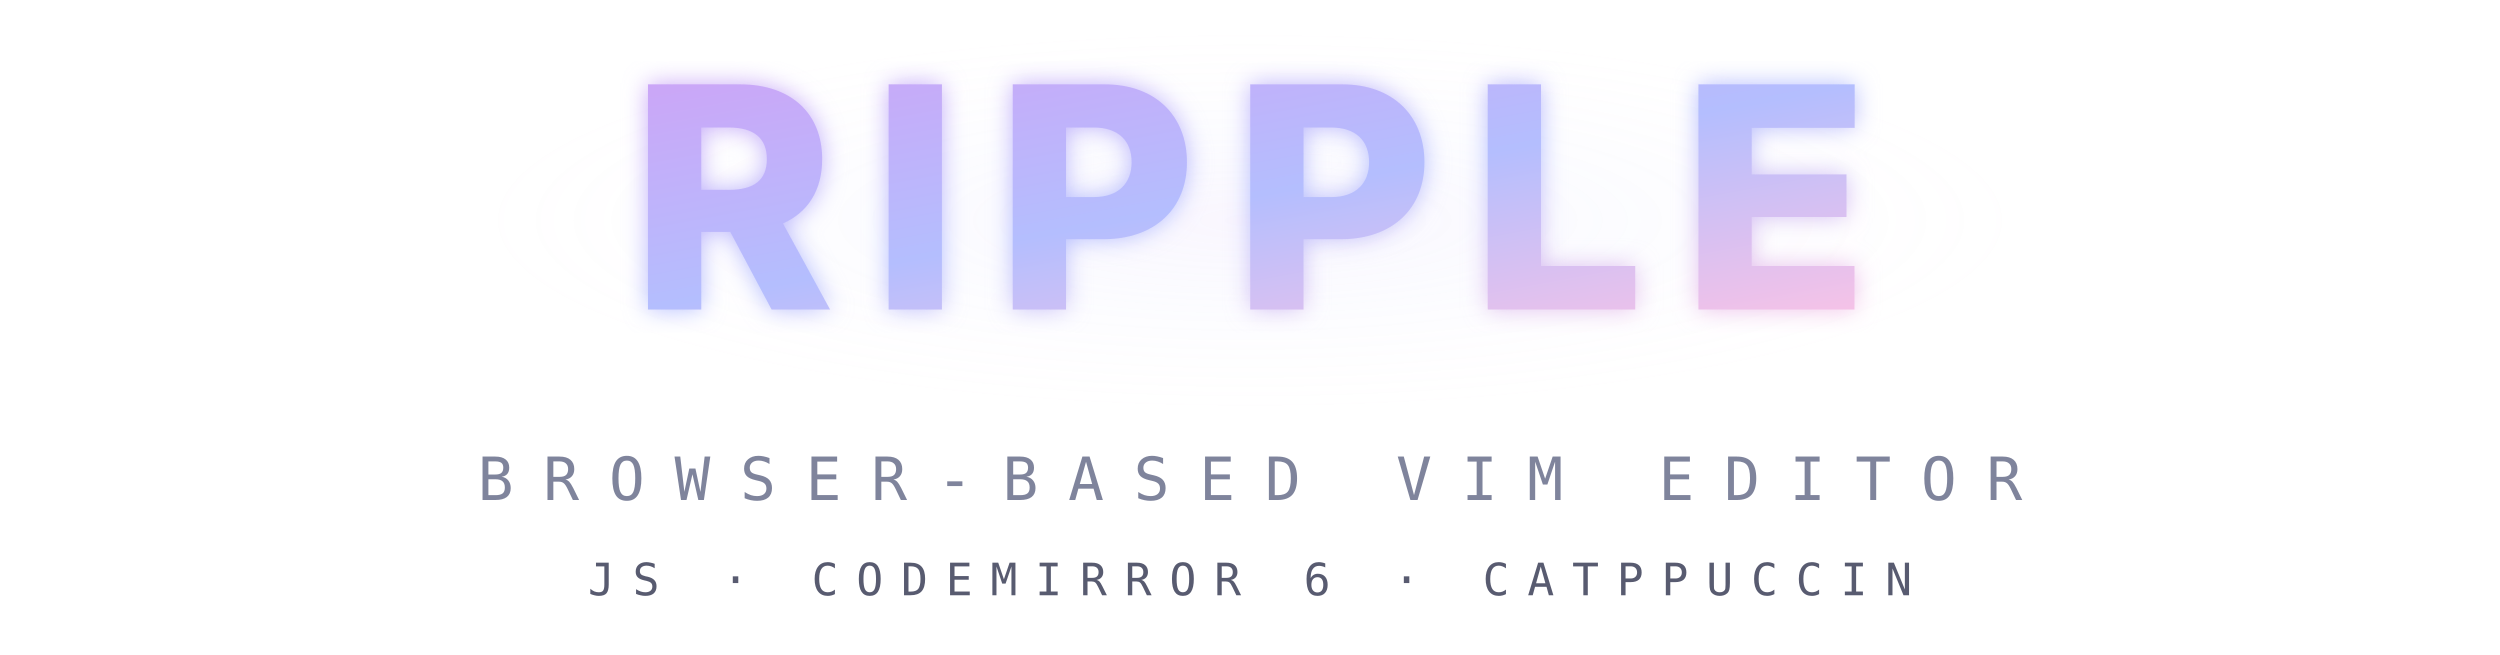
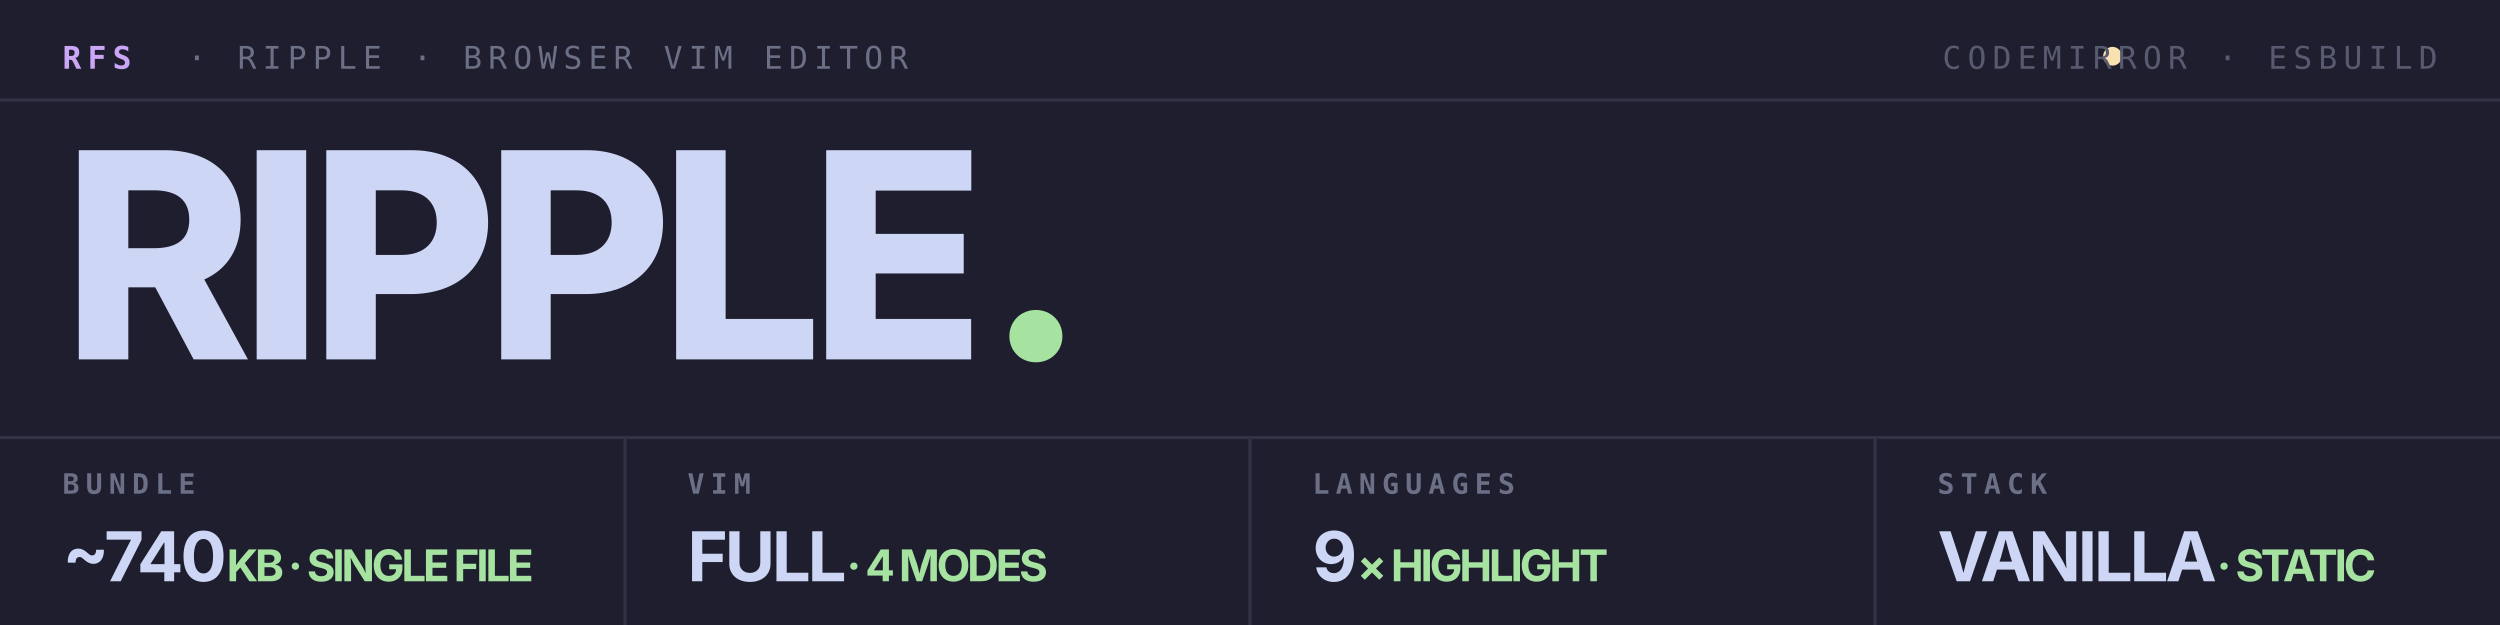
- <svg xmlns="http://www.w3.org/2000/svg" viewBox="0 0 420 110" fill="none">
-   <defs>
-     <linearGradient id="grad" x1="0%" y1="0%" x2="100%" y2="100%">
-       <stop offset="0%" stop-color="#cba6f7" />
-       <stop offset="50%" stop-color="#b4befe" />
-       <stop offset="100%" stop-color="#f5c2e7" />
-     </linearGradient>
-     <radialGradient id="glow" cx="50%" cy="40%" r="40%">
-       <stop offset="0%" stop-color="#cba6f7" stop-opacity="0.1" />
-       <stop offset="50%" stop-color="#b4befe" stop-opacity="0.04" />
-       <stop offset="100%" stop-color="#f5c2e7" stop-opacity="0" />
-     </radialGradient>
-     <filter id="textglow">
-       <feGaussianBlur in="SourceGraphic" stdDeviation="2" result="blur" />
-       <feComposite in="SourceGraphic" in2="blur" operator="over" />
-     </filter>
-   </defs>
-   <ellipse cx="210" cy="45" rx="160" ry="40" fill="url(#glow)" />
-   <text x="210" y="52" text-anchor="middle" font-family="'Inter', 'SF Pro Display', 'Segoe UI', 'Helvetica Neue', Arial, sans-serif" font-size="52" font-weight="800" fill="url(#grad)" letter-spacing="6" filter="url(#textglow)">RIPPLE</text>
-   <line x1="125" y1="68" x2="295" y2="68" stroke="url(#grad)" stroke-width="0.6" opacity="0.2" />
-   <text x="210" y="84" text-anchor="middle" font-family="'JetBrains Mono', 'SF Mono', 'Fira Code', 'Cascadia Code', monospace" font-size="10" font-weight="400" fill="#7f849c" letter-spacing="5">BROWSER-BASED VIM EDITOR</text>
-   <text x="210" y="100" text-anchor="middle" font-family="'JetBrains Mono', 'SF Mono', 'Fira Code', monospace" font-size="7.5" font-weight="400" fill="#585b70" letter-spacing="3">JS · CODEMIRROR 6 · CATPPUCCIN</text>
+ <svg xmlns="http://www.w3.org/2000/svg" viewBox="0 0 800 200" fill="none">
+   <rect x="0" y="0" width="800" height="200" fill="#1e1e2e" />
+   <line x1="0" y1="32" x2="800" y2="32" stroke="#313244" stroke-width="1" />
+   <text x="20" y="22" font-family="'JetBrains Mono', 'SF Mono', 'Fira Code', 'Cascadia Code', monospace" font-size="10" font-weight="700" fill="#cba6f7" letter-spacing="2">RFS</text>
+   <text x="60" y="22" font-family="'JetBrains Mono', 'SF Mono', 'Fira Code', 'Cascadia Code', monospace" font-size="10" font-weight="500" fill="#6c7086" letter-spacing="2">·  RIPPLE  ·  BROWSER VIM EDITOR</text>
+   <circle cx="676" cy="18" r="3" fill="#f9e2af" />
+   <text x="780" y="22" text-anchor="end" font-family="'JetBrains Mono', 'SF Mono', 'Fira Code', 'Cascadia Code', monospace" font-size="10" font-weight="500" fill="#585b70" letter-spacing="2">CODEMIRROR · ESBUILD</text>
+   <text x="20" y="115" font-family="'Inter', 'SF Pro Display', 'Segoe UI', 'Helvetica Neue', Arial, sans-serif" font-size="92" font-weight="800" fill="#cdd6f4" letter-spacing="-4">RIPPLE<tspan fill="#a6e3a1">.</tspan>
+   </text>
+   <line x1="0" y1="140" x2="800" y2="140" stroke="#313244" stroke-width="1" />
+   <line x1="200" y1="140" x2="200" y2="200" stroke="#313244" stroke-width="1" />
+   <line x1="400" y1="140" x2="400" y2="200" stroke="#313244" stroke-width="1" />
+   <line x1="600" y1="140" x2="600" y2="200" stroke="#313244" stroke-width="1" />
+   <text x="20" y="158" font-family="'JetBrains Mono', 'SF Mono', monospace" font-size="9" font-weight="600" fill="#6c7086" letter-spacing="2">BUNDLE</text>
+   <text x="20" y="186" font-family="'Inter', sans-serif" font-size="22" font-weight="700" fill="#cdd6f4" letter-spacing="-1">~740<tspan fill="#a6e3a1" font-size="14"> KB · SINGLE FILE</tspan>
+   </text>
+   <text x="220" y="158" font-family="'JetBrains Mono', 'SF Mono', monospace" font-size="9" font-weight="600" fill="#6c7086" letter-spacing="2">VIM</text>
+   <text x="220" y="186" font-family="'Inter', sans-serif" font-size="22" font-weight="700" fill="#cdd6f4" letter-spacing="-1">FULL<tspan fill="#a6e3a1" font-size="14"> · 4 MODES</tspan>
+   </text>
+   <text x="420" y="158" font-family="'JetBrains Mono', 'SF Mono', monospace" font-size="9" font-weight="600" fill="#6c7086" letter-spacing="2">LANGUAGES</text>
+   <text x="420" y="186" font-family="'Inter', sans-serif" font-size="22" font-weight="700" fill="#cdd6f4" letter-spacing="-1">9<tspan fill="#a6e3a1" font-size="14"> × HIGHLIGHT</tspan>
+   </text>
+   <text x="620" y="158" font-family="'JetBrains Mono', 'SF Mono', monospace" font-size="9" font-weight="600" fill="#6c7086" letter-spacing="2">STACK</text>
+   <text x="620" y="186" font-family="'Inter', sans-serif" font-size="22" font-weight="700" fill="#cdd6f4" letter-spacing="-1">VANILLA<tspan fill="#a6e3a1" font-size="14"> · STATIC</tspan>
+   </text>
</svg>
